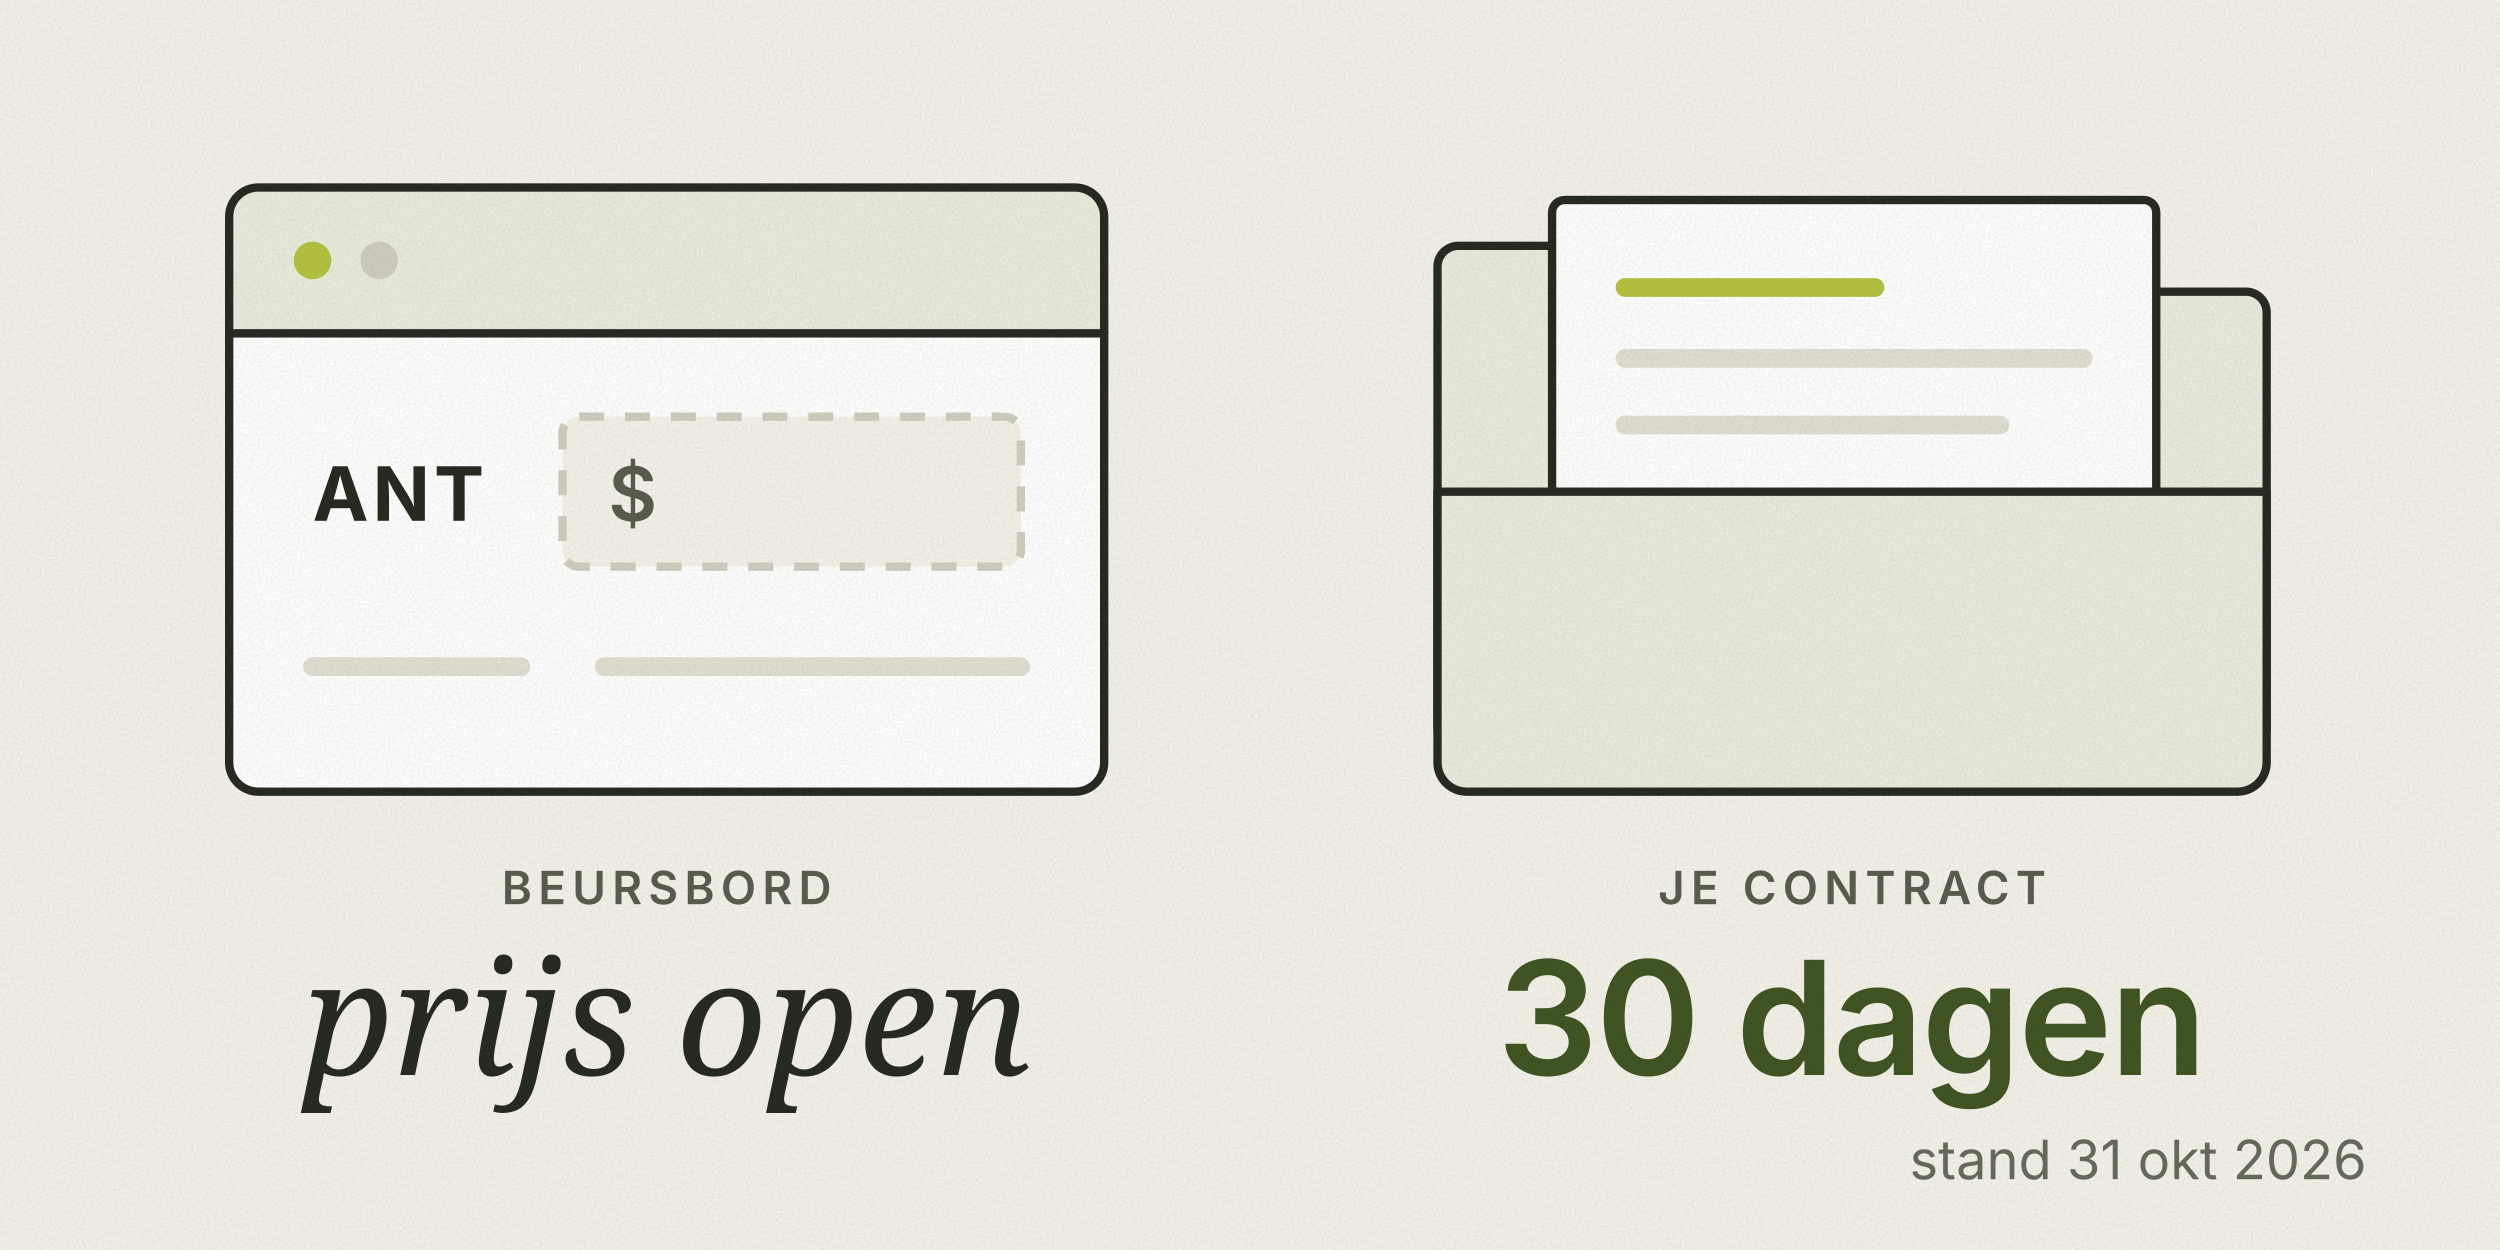
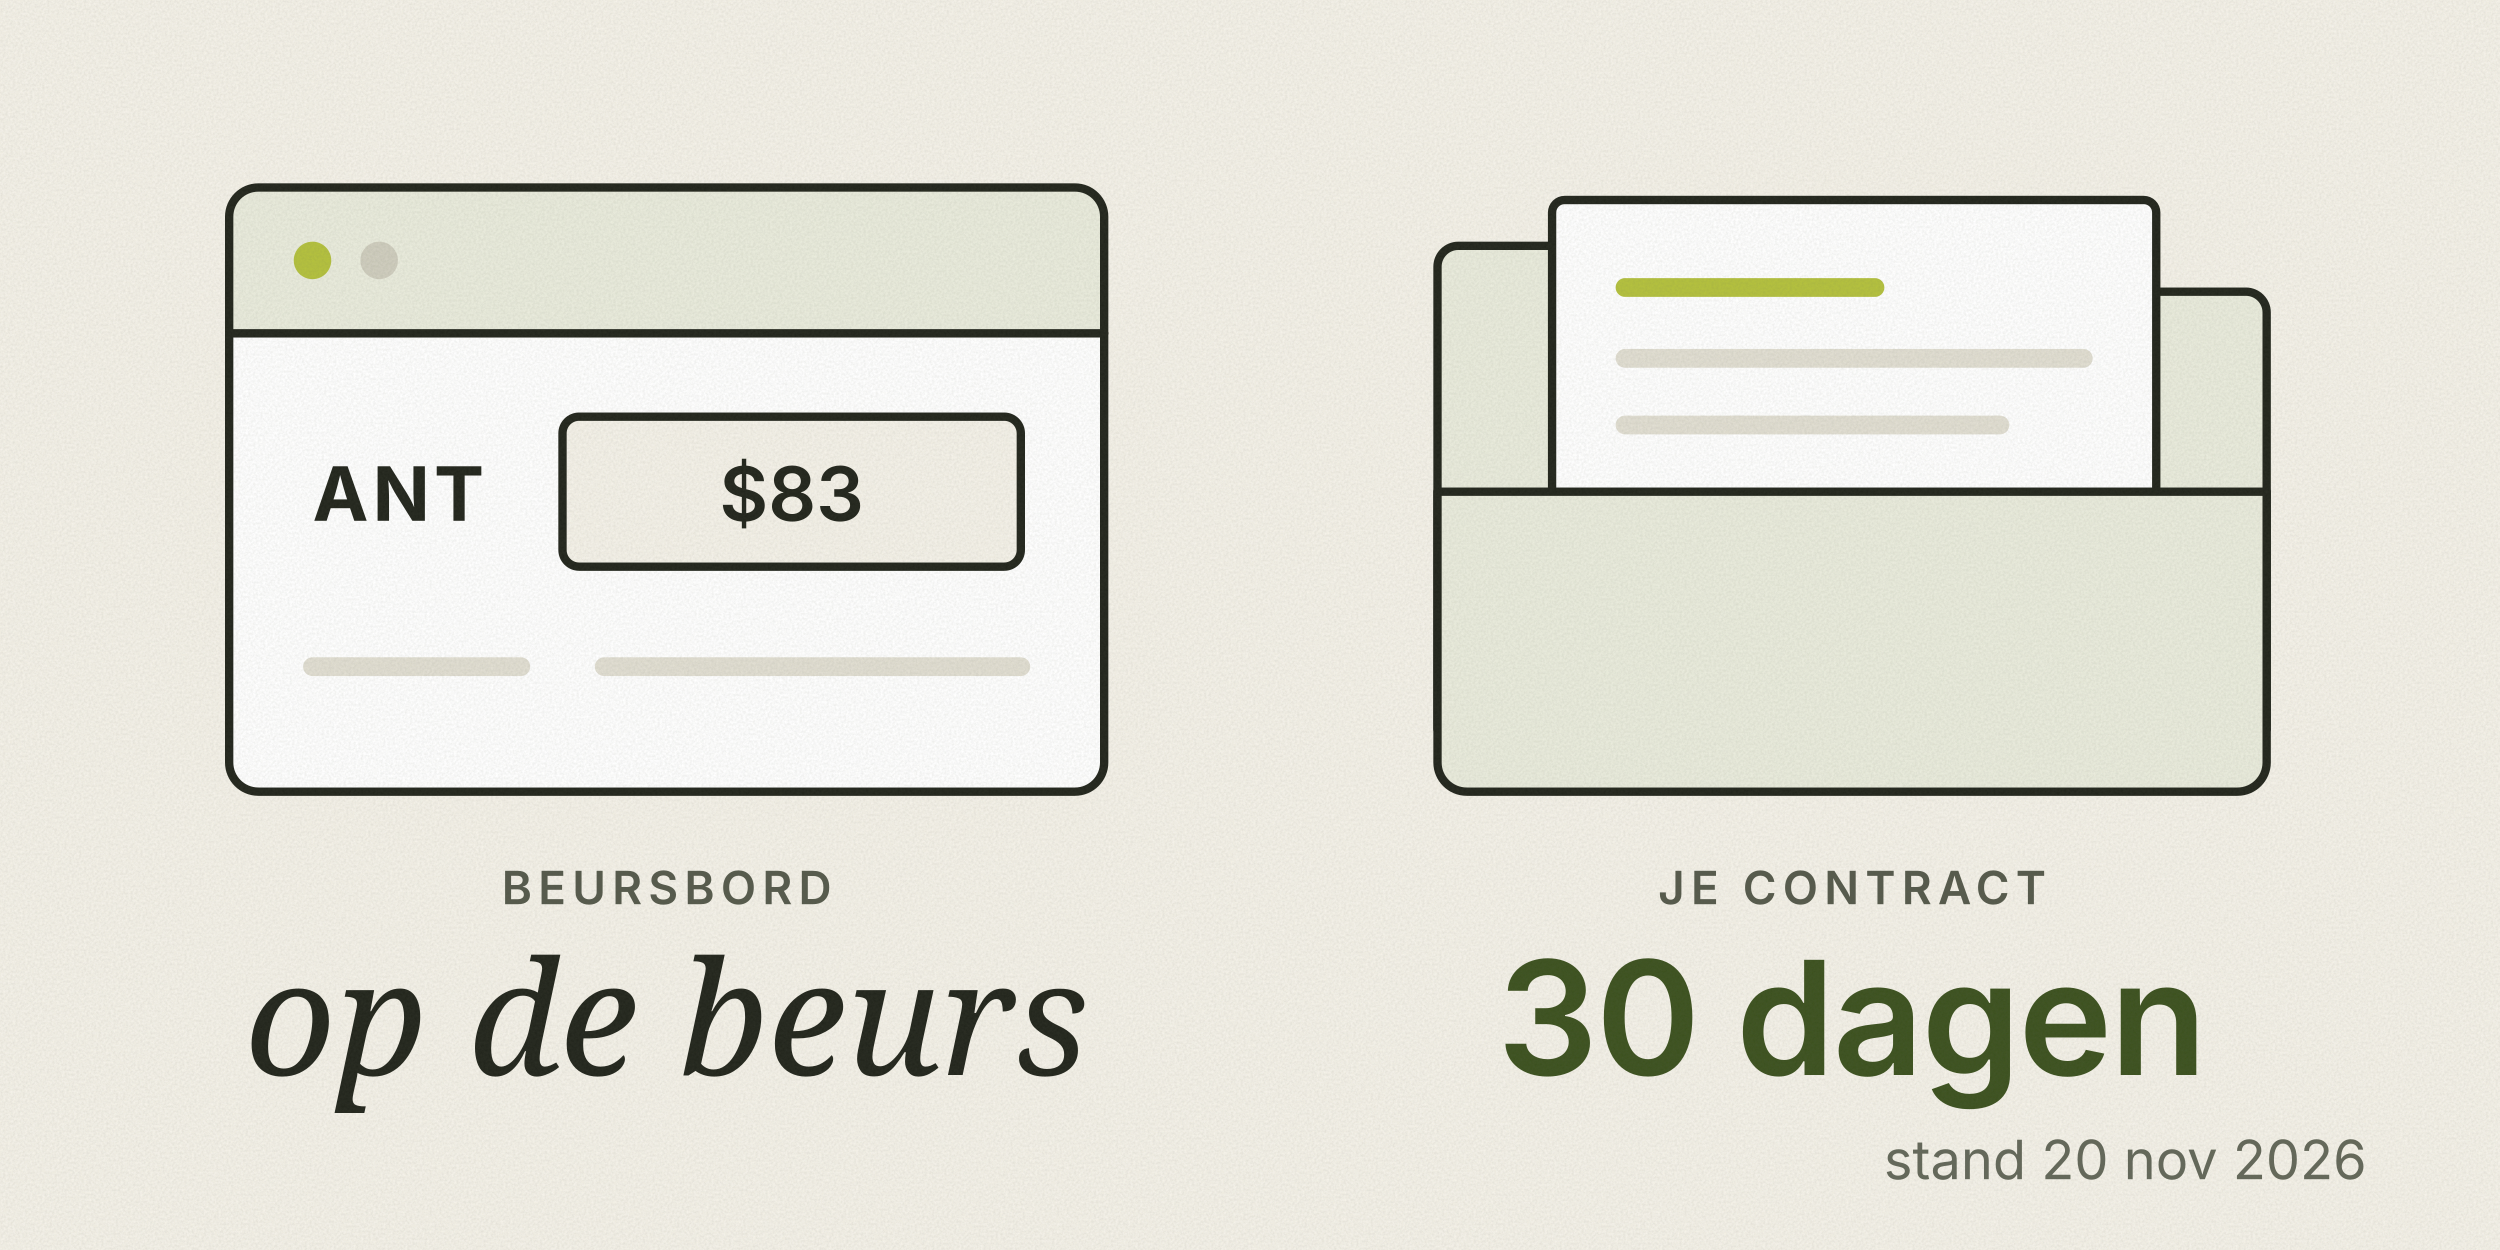
- <svg xmlns="http://www.w3.org/2000/svg" viewBox="0 0 1200 600" role="img" aria-label="Links een beursbord met de ticker ANT en een leeg prijsvak, want de prijs van de aandelen staat nog open. Rechts een map met je zakelijke contract: een nieuw tarief gaat uiterlijk 30 dagen na publicatie in" font-family="Inter, system-ui, sans-serif" fill="#23261D">
+ <svg xmlns="http://www.w3.org/2000/svg" viewBox="0 0 1200 600" role="img" aria-label="Links een beursbord met de ticker ANT en de introductieprijs van $83: Anthropic staat sinds 19 november 2026 op de beurs. Rechts een map met je zakelijke contract: een nieuw tarief gaat uiterlijk 30 dagen na publicatie in" font-family="Inter, system-ui, sans-serif" fill="#23261D">
  <defs>
    <filter id="ipo-g" x="0" y="0" width="100%" height="100%">
      <feTurbulence type="fractalNoise" baseFrequency=".85" numOctaves="2" stitchTiles="stitch" />
      <feColorMatrix values="0 0 0 0 .14  0 0 0 0 .15  0 0 0 0 .11  .16 0 0 0 -.03" />
    </filter>
  </defs>
  <rect width="1200" height="600" fill="#F4F1E8" />
  <g>
    <rect x="110" y="90" width="420" height="290" rx="14" fill="#FFFFFF" />
    <path d="M124 90 h392 a14 14 0 0 1 14 14 v56 h-420 v-56 a14 14 0 0 1 14 -14 Z" fill="#E9EBDC" />
    <path d="M110 160 L530 160" stroke="#23261D" stroke-width="4" stroke-linecap="round" />
    <rect x="110" y="90" width="420" height="290" rx="14" fill="none" stroke="#23261D" stroke-width="4" />
    <circle cx="150" cy="125" r="9" fill="#B4C13E" />
    <circle cx="182" cy="125" r="9" fill="#CFCDBE" />
    <text x="150" y="250" font-size="36" font-weight="700" letter-spacing="2">ANT</text>
-     <rect x="270" y="200" width="220" height="72" rx="8" fill="#F4F1E8" stroke="#CFCDBE" stroke-width="4" stroke-dasharray="12 10" />
-     <text x="292" y="250" font-size="36" font-weight="600" fill="#565A4C">$</text>
+     <rect x="270" y="200" width="220" height="72" rx="8" fill="#F4F1E8" stroke="#23261D" stroke-width="4" />
+     <text x="380" y="250" text-anchor="middle" font-size="36" font-weight="600">$83</text>
    <g stroke-width="9" stroke-linecap="round">
      <line x1="150" y1="320" x2="250" y2="320" stroke="#E1DED2" />
      <line x1="290" y1="320" x2="490" y2="320" stroke="#E1DED2" />
    </g>
  </g>
  <g>
    <path d="M690 150 L690 128 a10 10 0 0 1 10 -10 h120 l22 22 h236 a10 10 0 0 1 10 10 v200 h-398 Z" fill="#E9EBDC" stroke="#23261D" stroke-width="4" stroke-linejoin="round" />
    <rect x="745" y="96" width="290" height="230" rx="6" fill="#FFFFFF" stroke="#23261D" stroke-width="4" />
    <g stroke-width="9" stroke-linecap="round">
      <line x1="780" y1="138" x2="900" y2="138" stroke="#B4C13E" />
      <line x1="780" y1="172" x2="1000" y2="172" stroke="#E1DED2" />
      <line x1="780" y1="204" x2="960" y2="204" stroke="#E1DED2" />
    </g>
    <path d="M690 236 h398 v130 a14 14 0 0 1 -14 14 h-370 a14 14 0 0 1 -14 -14 Z" fill="#E9EBDC" stroke="#23261D" stroke-width="4" stroke-linejoin="round" />
  </g>
  <text x="320" y="434" text-anchor="middle" font-size="22" font-weight="600" letter-spacing="3" fill="#565A4C">BEURSBORD</text>
-   <text font-style="italic" x="320" y="516" text-anchor="middle" font-family="'Newsreader Variable', Newsreader, Georgia, serif" font-size="76" font-weight="500">prijs open</text>
+   <text font-style="italic" x="320" y="516" text-anchor="middle" font-family="'Newsreader Variable', Newsreader, Georgia, serif" font-size="76" font-weight="500">op de beurs</text>
  <text x="889" y="434" text-anchor="middle" font-size="22" font-weight="600" letter-spacing="3" fill="#565A4C">JE CONTRACT</text>
  <text x="889" y="516" text-anchor="middle" font-family="'Instrument Sans Variable', Inter, system-ui, sans-serif" font-size="76" font-weight="600" letter-spacing="-1" fill="#3D5220">30 dagen</text>
-   <text x="1136" y="566" text-anchor="end" font-size="26" fill="#64685A">stand 31 okt 2026</text>
+   <text x="1136" y="566" text-anchor="end" font-size="26" fill="#64685A">stand 20 nov 2026</text>
  <rect width="1200" height="600" filter="url(#ipo-g)" />
</svg>
